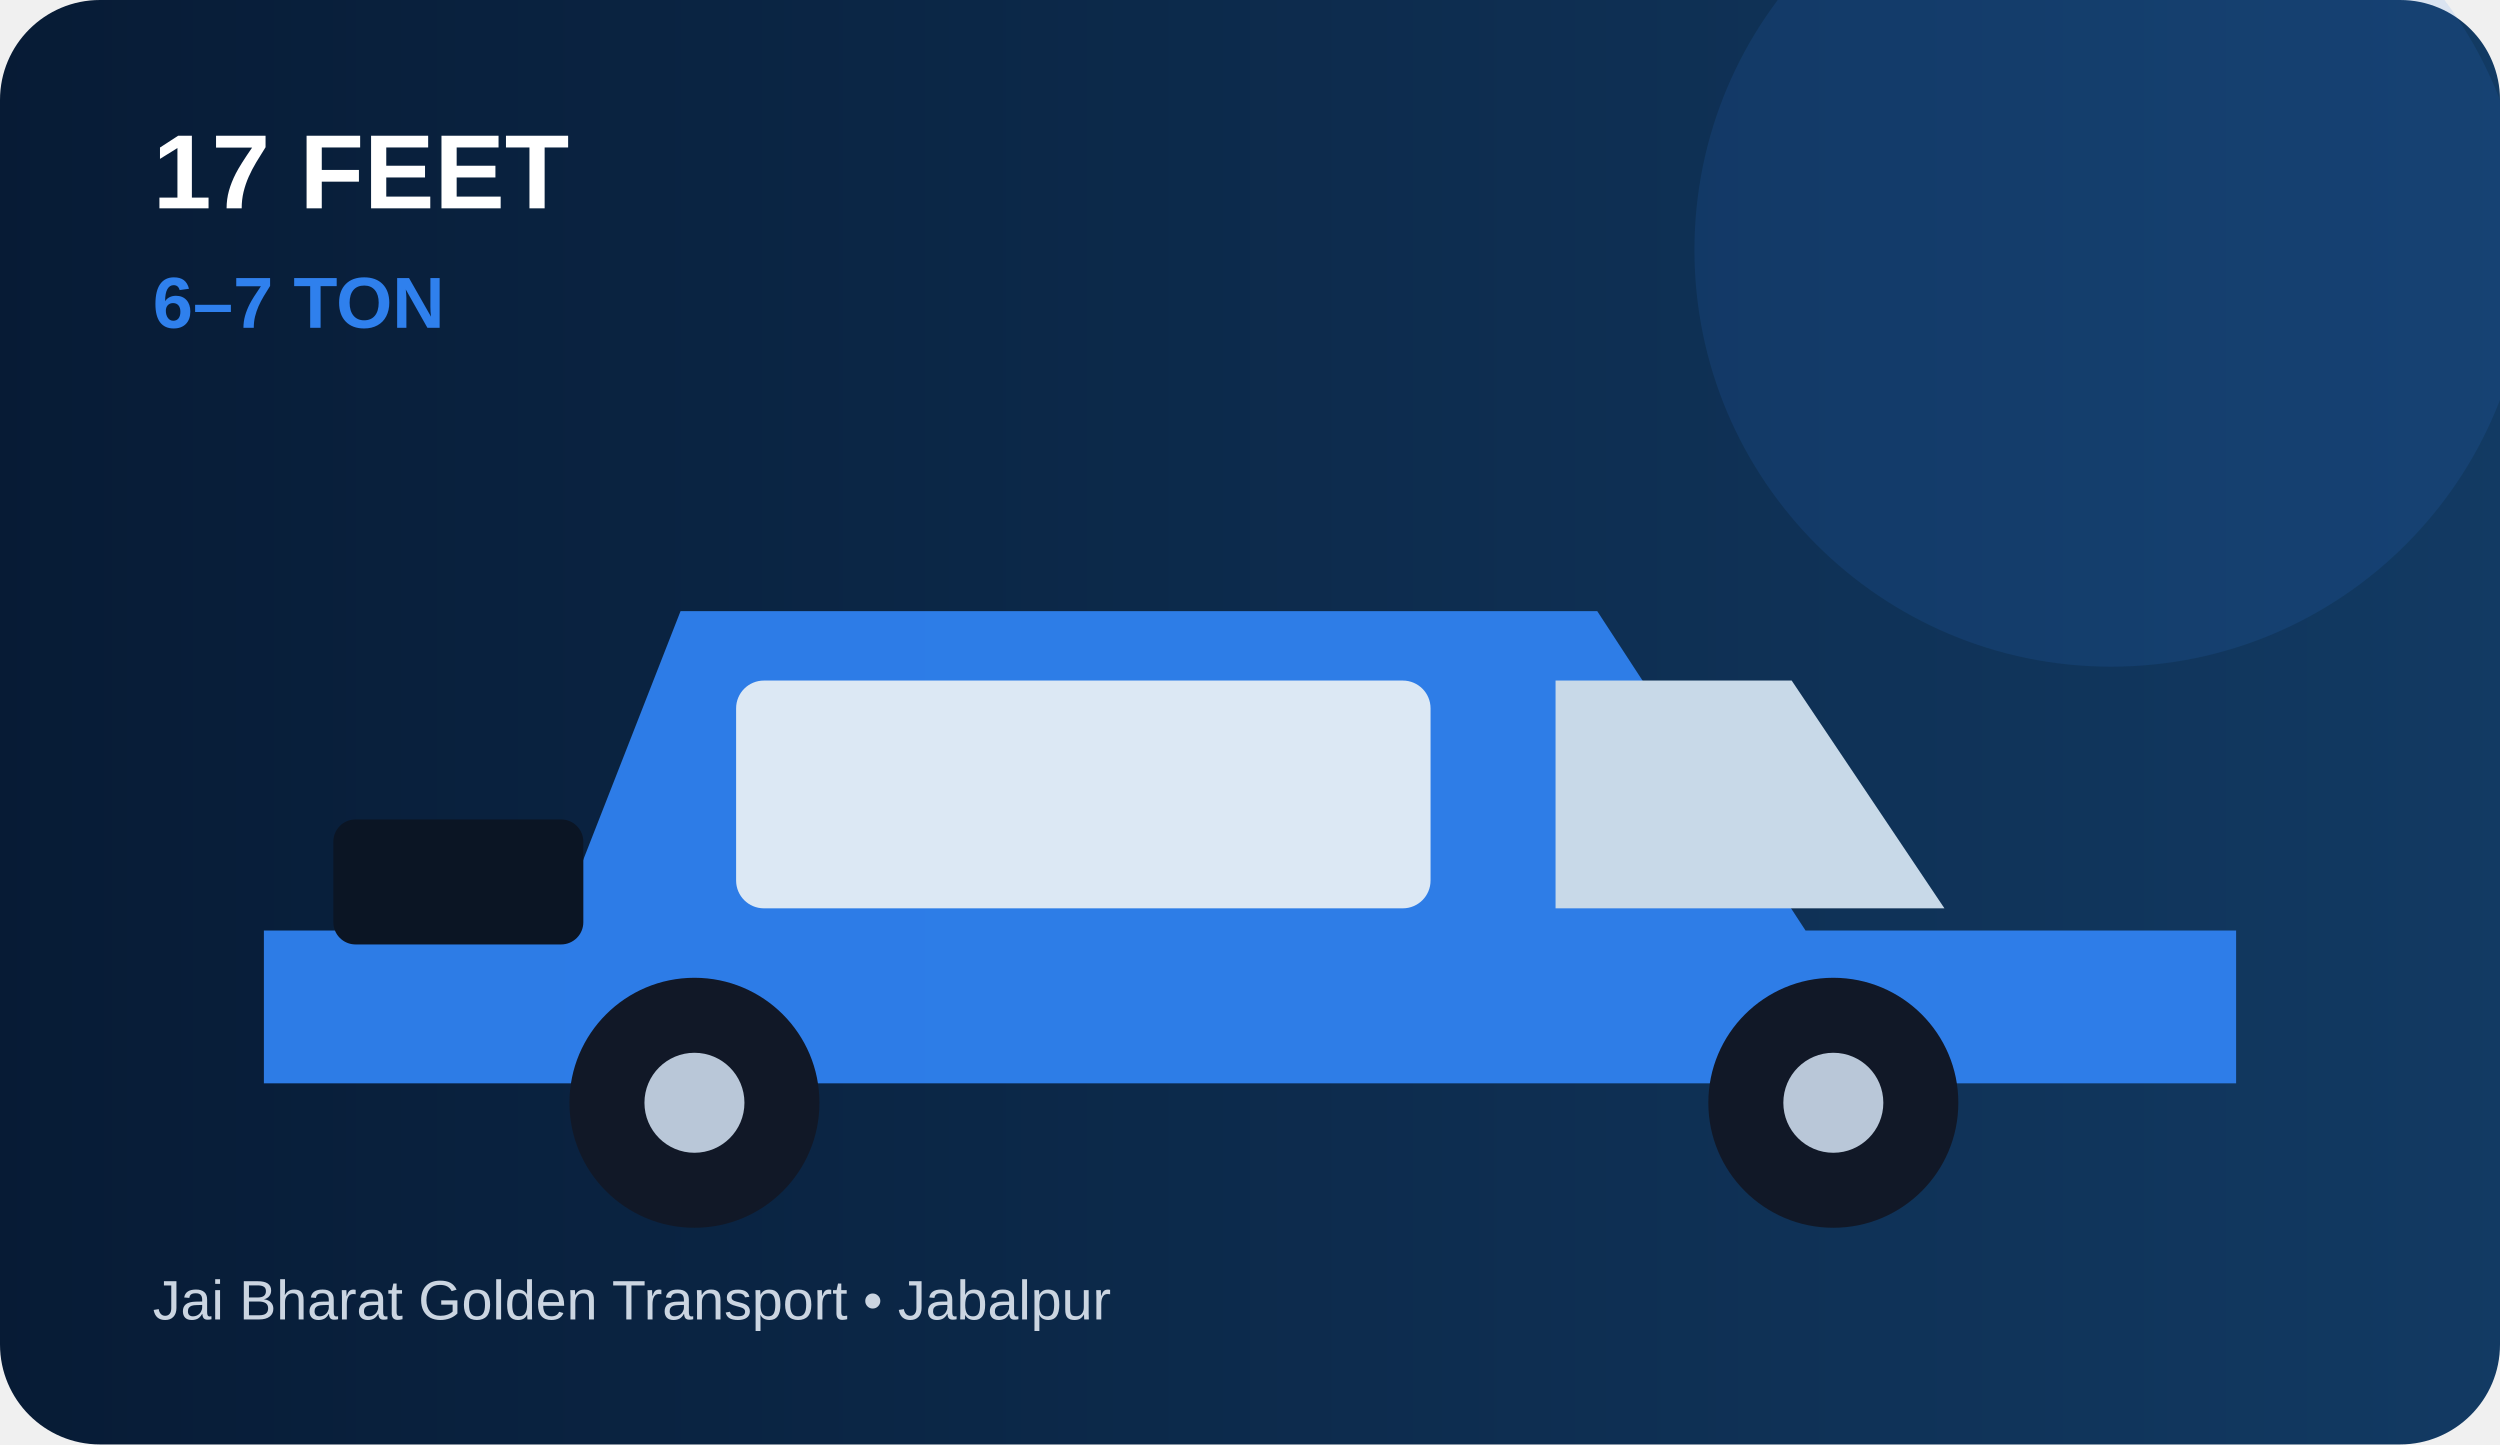
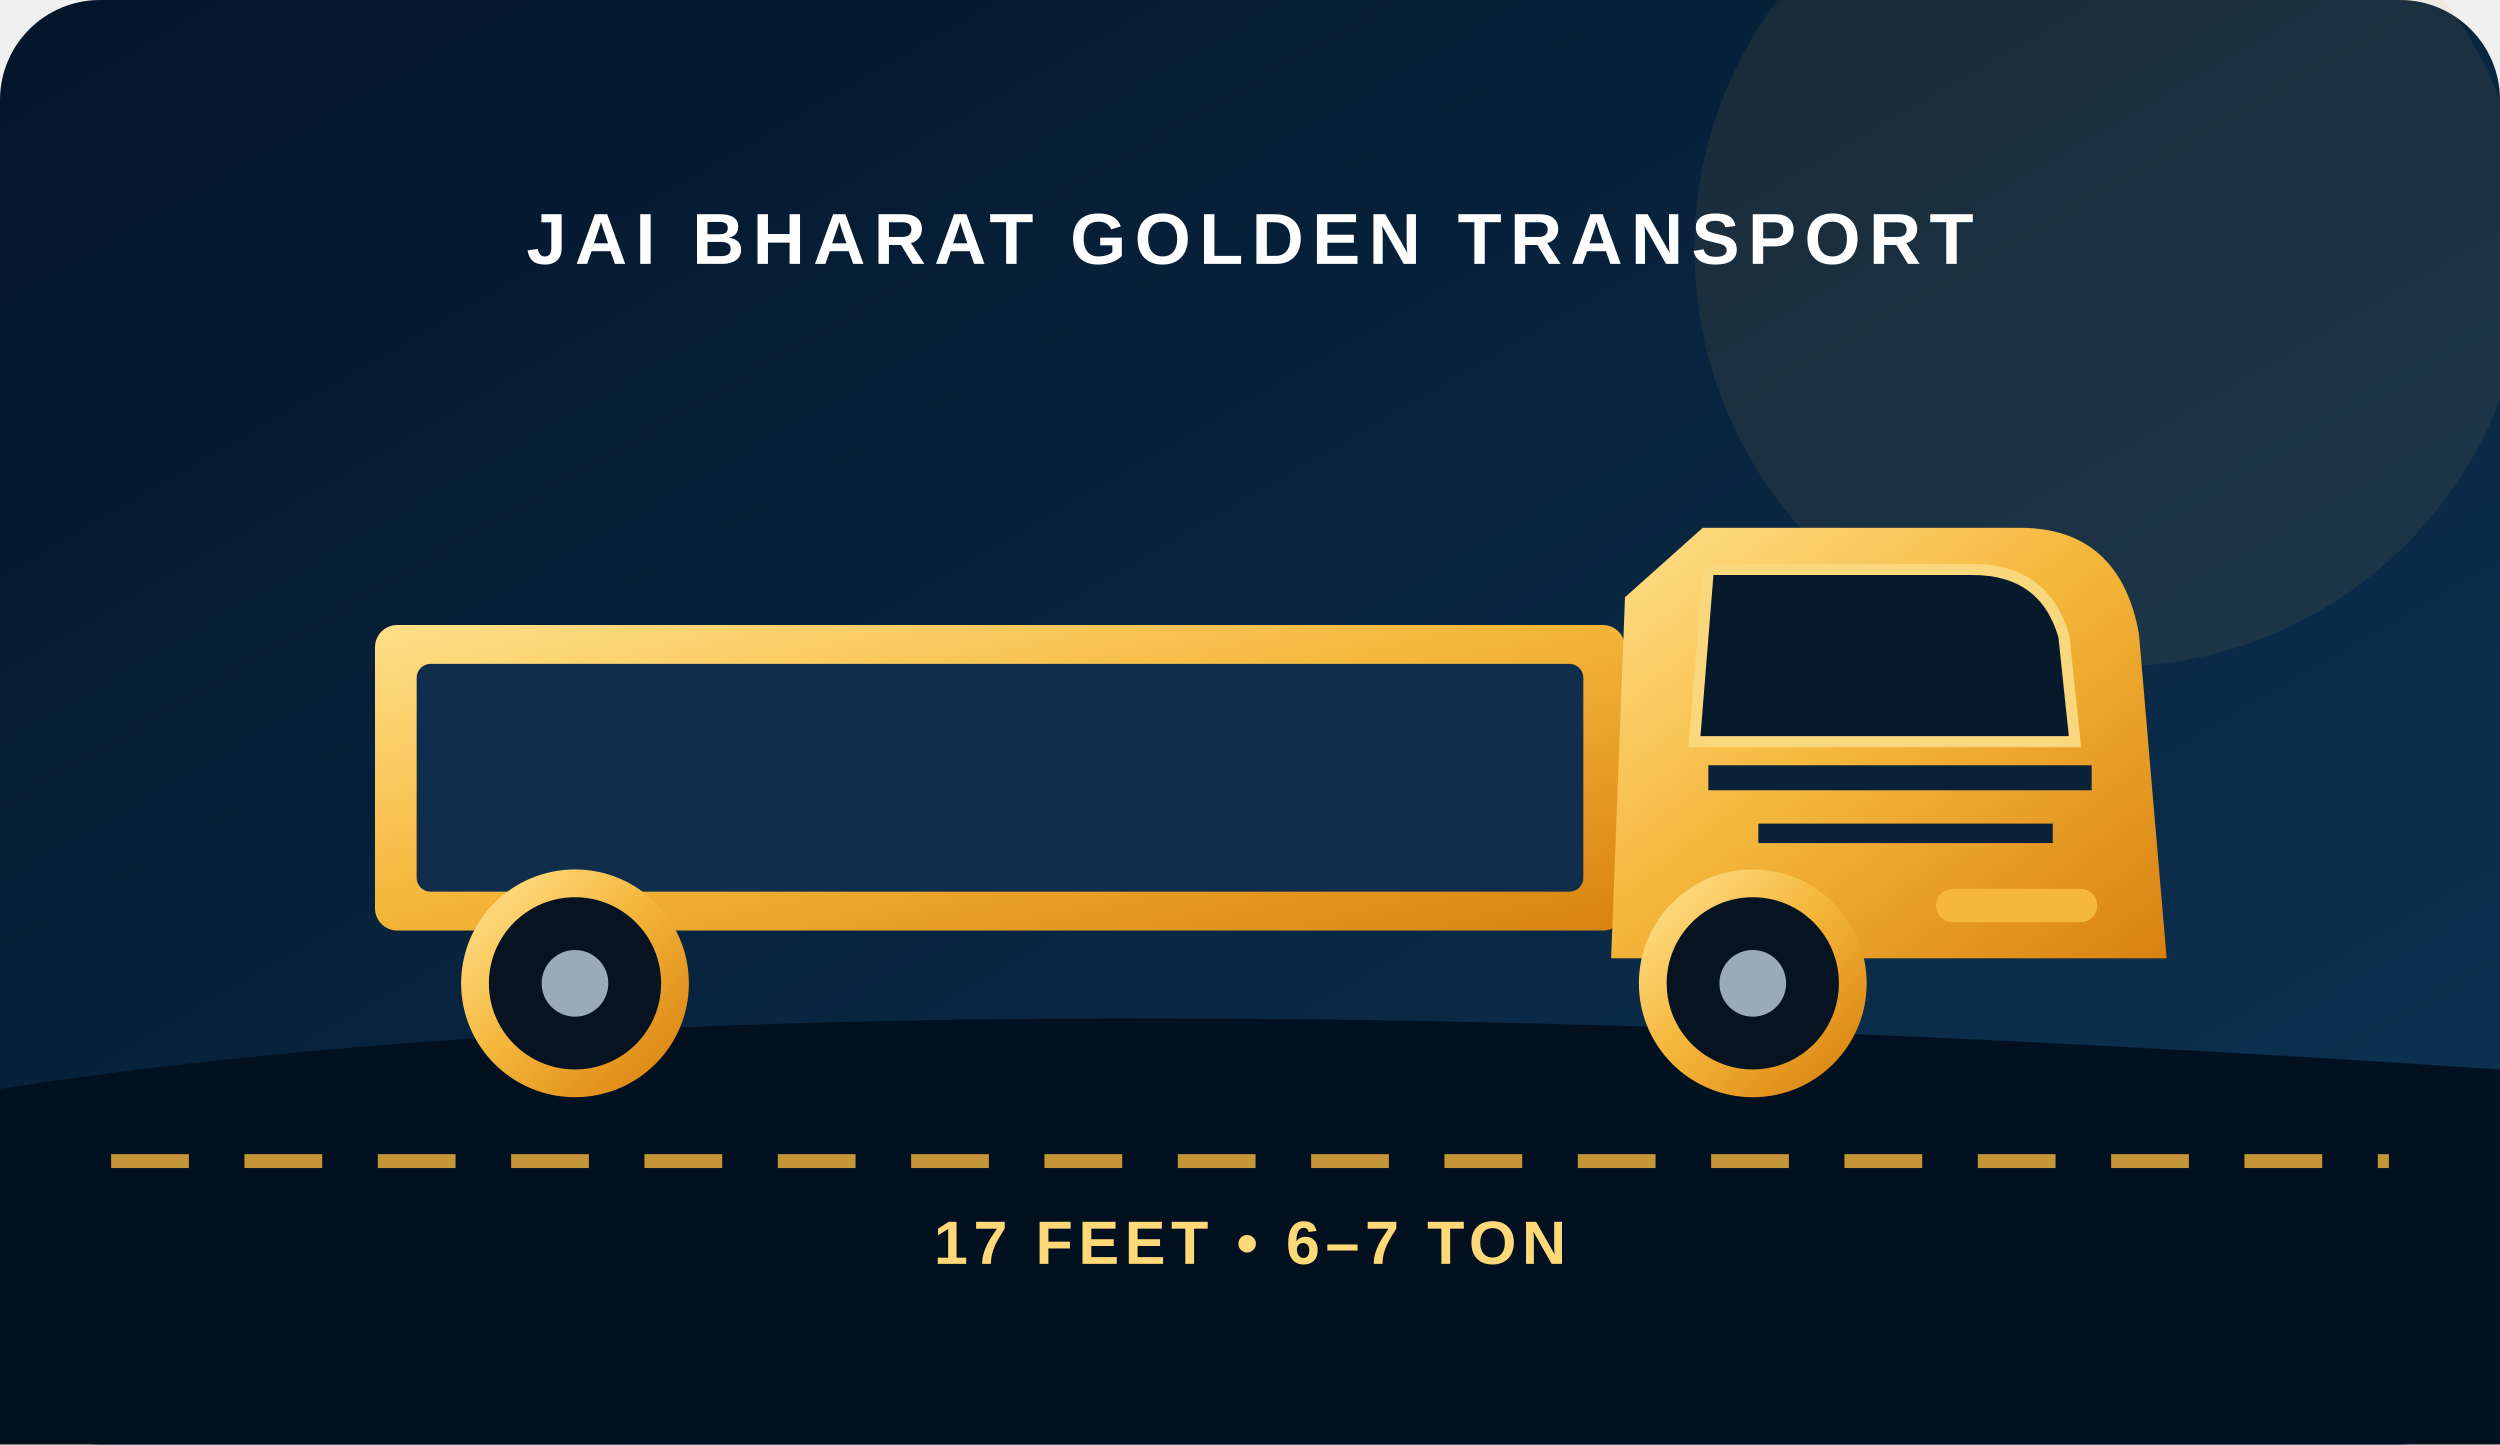
<svg xmlns="http://www.w3.org/2000/svg" viewBox="0 0 900 520">
  <defs>
-     <linearGradient id="g" x1="0" x2="1">
-       <stop stop-color="#071b35" />
-       <stop offset="1" stop-color="#123a63" />
+     <linearGradient id="bg" x1="0" y1="0" x2="1" y2="1">
+       <stop stop-color="#04152a" />
+       <stop offset="1" stop-color="#0d3556" />
+     </linearGradient>
+     <linearGradient id="gold" x1="0" y1="0" x2="1" y2="1">
+       <stop stop-color="#ffe08a" />
+       <stop offset=".45" stop-color="#f5b83d" />
+       <stop offset="1" stop-color="#d9820f" />
+     </linearGradient>
+     <linearGradient id="silver" x1="0" y1="0" x2="0" y2="1">
+       <stop stop-color="#ffffff" />
+       <stop offset="1" stop-color="#b8c6d3" />
    </linearGradient>
  </defs>
-   <rect width="900" height="520" rx="36" fill="url(#g)" />
-   <circle cx="760" cy="90" r="150" fill="#2f80ed" opacity=".12" />
-   <path d="M95 335h105l45-115h330l75 115h155v55H95z" fill="#2f80ed" opacity=".96" />
-   <rect x="265" y="245" width="250" height="82" rx="10" fill="#dce8f4" />
-   <path d="M560 245h85l55 82H560z" fill="#c8d9e8" />
-   <rect x="120" y="295" width="90" height="45" rx="8" fill="#0b1524" />
-   <circle cx="250" cy="397" r="45" fill="#111827" />
-   <circle cx="250" cy="397" r="18" fill="#b9c7d8" />
-   <circle cx="660" cy="397" r="45" fill="#111827" />
-   <circle cx="660" cy="397" r="18" fill="#b9c7d8" />
-   <text x="55" y="75" fill="white" font-family="Arial" font-size="38" font-weight="700">17 FEET</text>
-   <text x="55" y="118" fill="#2f80ed" font-family="Arial" font-size="26" font-weight="700">6–7 TON</text>
-   <text x="55" y="475" fill="#cbd5e1" font-family="Arial" font-size="20">Jai Bharat Golden Transport • Jabalpur</text>
+   <rect width="900" height="520" rx="36" fill="url(#bg)" />
+   <circle cx="760" cy="90" r="150" fill="#f5b83d" opacity=".08" />
+   <path d="M0 392 Q300 345 900 385 V520 H0Z" fill="#02101f" />
+   <path d="M40 418 H860" stroke="#f5b83d" stroke-width="5" stroke-dasharray="28 20" opacity=".8" />
+   <rect x="135" y="225" width="450" height="110" rx="8" fill="url(#gold)" />
+   <rect x="150" y="239" width="420" height="82" rx="5" fill="#102e4b" />
+   <path d="M585 215 L613 190 H727 Q763 190 770 228 L780 345 H580 Z" fill="url(#gold)" />
+   <path d="M615 205 H710 Q736 205 743 229 L747 267 H610 Z" fill="#071a2d" stroke="#f8d77d" stroke-width="4" />
+   <path d="M615 280 H753" stroke="#0a2138" stroke-width="9" />
+   <path d="M633 300 H739" stroke="#0a2138" stroke-width="7" />
+   <circle cx="631" cy="354" r="36" fill="#071321" stroke="url(#gold)" stroke-width="10" />
+   <circle cx="631" cy="354" r="12" fill="#9baaba" />
+   <circle cx="207" cy="354" r="36" fill="#071321" stroke="url(#gold)" stroke-width="10" />
+   <circle cx="207" cy="354" r="12" fill="#9baaba" />
+   <rect x="697" y="320" width="58" height="12" rx="6" fill="#f5b83d" />
+   <text x="450" y="95" text-anchor="middle" fill="#ffffff" font-family="Arial, sans-serif" font-size="26" font-weight="800" letter-spacing="3">JAI BHARAT GOLDEN TRANSPORT</text>
+   <text x="450" y="455" text-anchor="middle" fill="#ffd878" font-family="Arial, sans-serif" font-size="22" font-weight="800" letter-spacing="2">17 FEET • 6–7 TON</text>
</svg>
